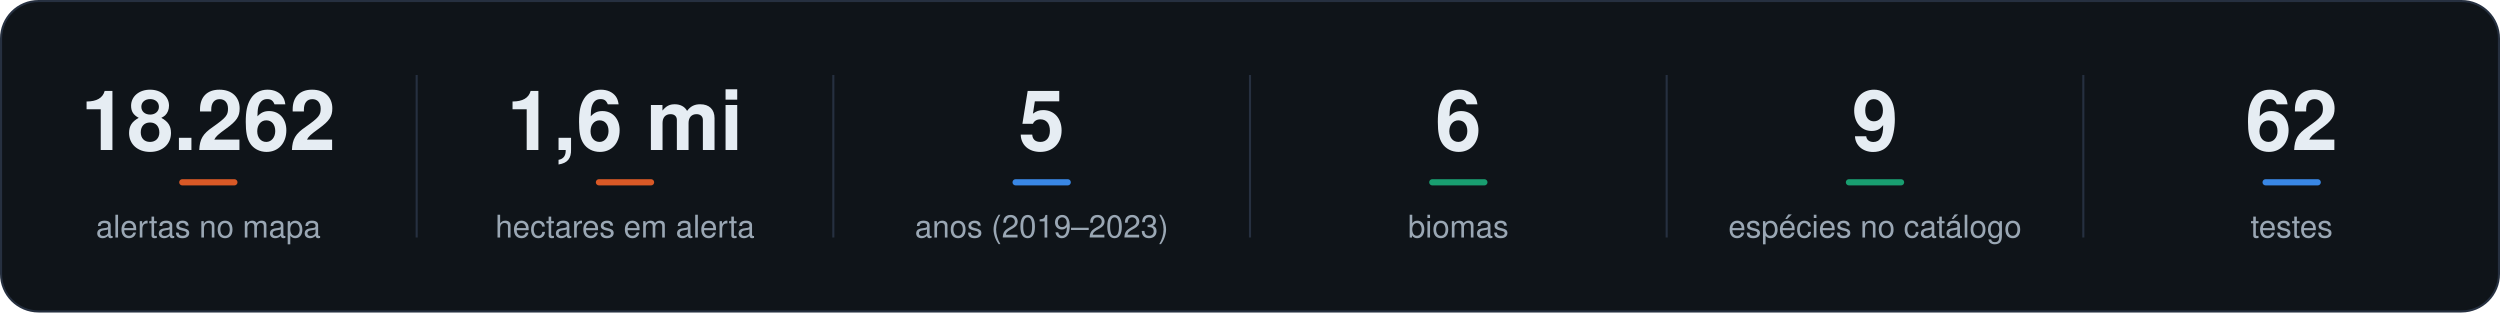
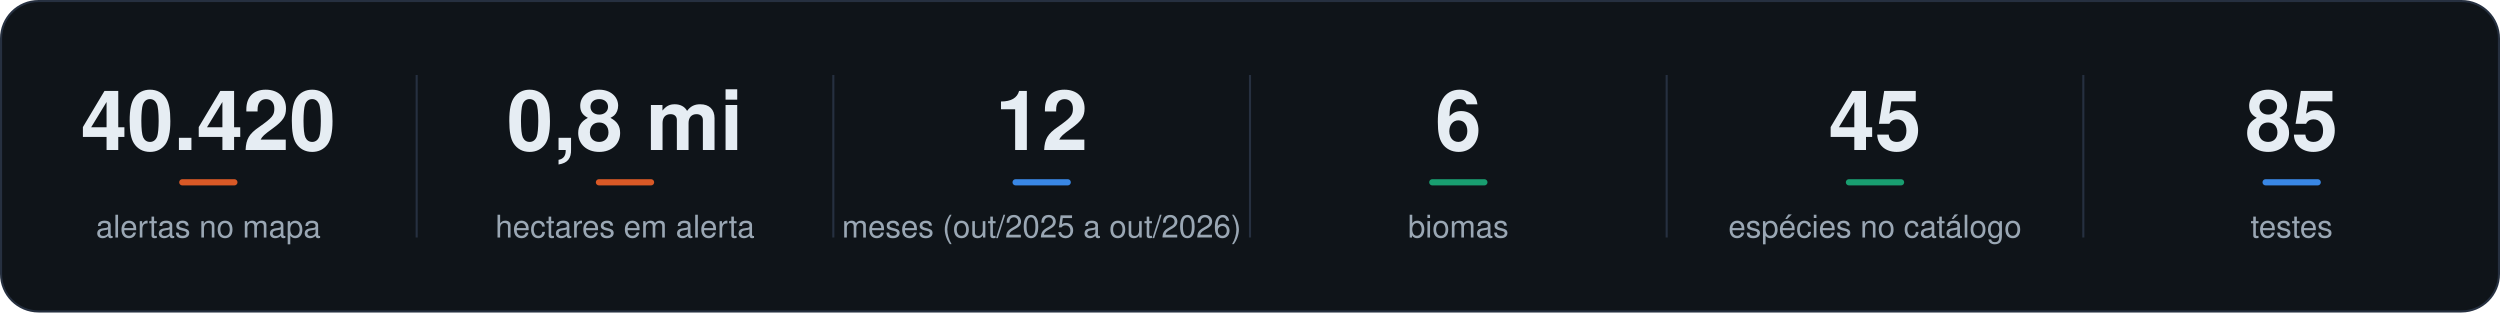
<svg xmlns="http://www.w3.org/2000/svg" viewBox="0 0 1200 150" width="1200" height="150" role="img" aria-labelledby="t d">
  <style>@media (prefers-reduced-motion: reduce){*{animation:none!important}}</style>
  <rect x=".5" y=".5" width="1199" height="149" rx="18" fill="#0f1419" stroke="#263040" />
  <line x1="200" y1="36" x2="200" y2="114" stroke="#263040" />
  <line x1="400" y1="36" x2="400" y2="114" stroke="#263040" />
  <line x1="600" y1="36" x2="600" y2="114" stroke="#263040" />
  <line x1="800" y1="36" x2="800" y2="114" stroke="#263040" />
  <line x1="1000" y1="36" x2="1000" y2="114" stroke="#263040" />
-   <text x="100" y="72" text-anchor="middle" font-family="'Segoe UI', -apple-system, 'Helvetica Neue', Helvetica, Arial, sans-serif" font-size="40" font-weight="700" fill="#e6edf3">18.262</text>
+   <text x="100" y="72" text-anchor="middle" font-family="'Segoe UI', -apple-system, 'Helvetica Neue', Helvetica, Arial, sans-serif" font-size="40" font-weight="700" fill="#e6edf3">40.420</text>
  <rect x="86" y="86" width="28" height="3" rx="1.5" fill="#d95926" />
  <text x="100" y="114" text-anchor="middle" font-family="'Segoe UI', -apple-system, 'Helvetica Neue', Helvetica, Arial, sans-serif" font-size="15" fill="#9aa7b4">alertas no mapa</text>
-   <text x="300" y="72" text-anchor="middle" font-family="'Segoe UI', -apple-system, 'Helvetica Neue', Helvetica, Arial, sans-serif" font-size="40" font-weight="700" fill="#e6edf3">1,6 mi</text>
+   <text x="300" y="72" text-anchor="middle" font-family="'Segoe UI', -apple-system, 'Helvetica Neue', Helvetica, Arial, sans-serif" font-size="40" font-weight="700" fill="#e6edf3">0,8 mi</text>
  <rect x="286" y="86" width="28" height="3" rx="1.5" fill="#d95926" />
  <text x="300" y="114" text-anchor="middle" font-family="'Segoe UI', -apple-system, 'Helvetica Neue', Helvetica, Arial, sans-serif" font-size="15" fill="#9aa7b4">hectares em alerta</text>
-   <text x="500" y="72" text-anchor="middle" font-family="'Segoe UI', -apple-system, 'Helvetica Neue', Helvetica, Arial, sans-serif" font-size="40" font-weight="700" fill="#e6edf3">5</text>
+   <text x="500" y="72" text-anchor="middle" font-family="'Segoe UI', -apple-system, 'Helvetica Neue', Helvetica, Arial, sans-serif" font-size="40" font-weight="700" fill="#e6edf3">12</text>
  <rect x="486" y="86" width="28" height="3" rx="1.5" fill="#3987e5" />
-   <text x="500" y="114" text-anchor="middle" font-family="'Segoe UI', -apple-system, 'Helvetica Neue', Helvetica, Arial, sans-serif" font-size="15" fill="#9aa7b4">anos (2019–2023)</text>
+   <text x="500" y="114" text-anchor="middle" font-family="'Segoe UI', -apple-system, 'Helvetica Neue', Helvetica, Arial, sans-serif" font-size="15" fill="#9aa7b4">meses (out/2025 a out/2026)</text>
  <text x="700" y="72" text-anchor="middle" font-family="'Segoe UI', -apple-system, 'Helvetica Neue', Helvetica, Arial, sans-serif" font-size="40" font-weight="700" fill="#e6edf3">6</text>
  <rect x="686" y="86" width="28" height="3" rx="1.5" fill="#199e70" />
  <text x="700" y="114" text-anchor="middle" font-family="'Segoe UI', -apple-system, 'Helvetica Neue', Helvetica, Arial, sans-serif" font-size="15" fill="#9aa7b4">biomas</text>
-   <text x="900" y="72" text-anchor="middle" font-family="'Segoe UI', -apple-system, 'Helvetica Neue', Helvetica, Arial, sans-serif" font-size="40" font-weight="700" fill="#e6edf3">9</text>
+   <text x="900" y="72" text-anchor="middle" font-family="'Segoe UI', -apple-system, 'Helvetica Neue', Helvetica, Arial, sans-serif" font-size="40" font-weight="700" fill="#e6edf3">45</text>
  <rect x="886" y="86" width="28" height="3" rx="1.5" fill="#199e70" />
  <text x="900" y="114" text-anchor="middle" font-family="'Segoe UI', -apple-system, 'Helvetica Neue', Helvetica, Arial, sans-serif" font-size="15" fill="#9aa7b4">espécies no catálogo</text>
-   <text x="1100" y="72" text-anchor="middle" font-family="'Segoe UI', -apple-system, 'Helvetica Neue', Helvetica, Arial, sans-serif" font-size="40" font-weight="700" fill="#e6edf3">62</text>
+   <text x="1100" y="72" text-anchor="middle" font-family="'Segoe UI', -apple-system, 'Helvetica Neue', Helvetica, Arial, sans-serif" font-size="40" font-weight="700" fill="#e6edf3">85</text>
  <rect x="1086" y="86" width="28" height="3" rx="1.5" fill="#3987e5" />
  <text x="1100" y="114" text-anchor="middle" font-family="'Segoe UI', -apple-system, 'Helvetica Neue', Helvetica, Arial, sans-serif" font-size="15" fill="#9aa7b4">testes</text>
</svg>
